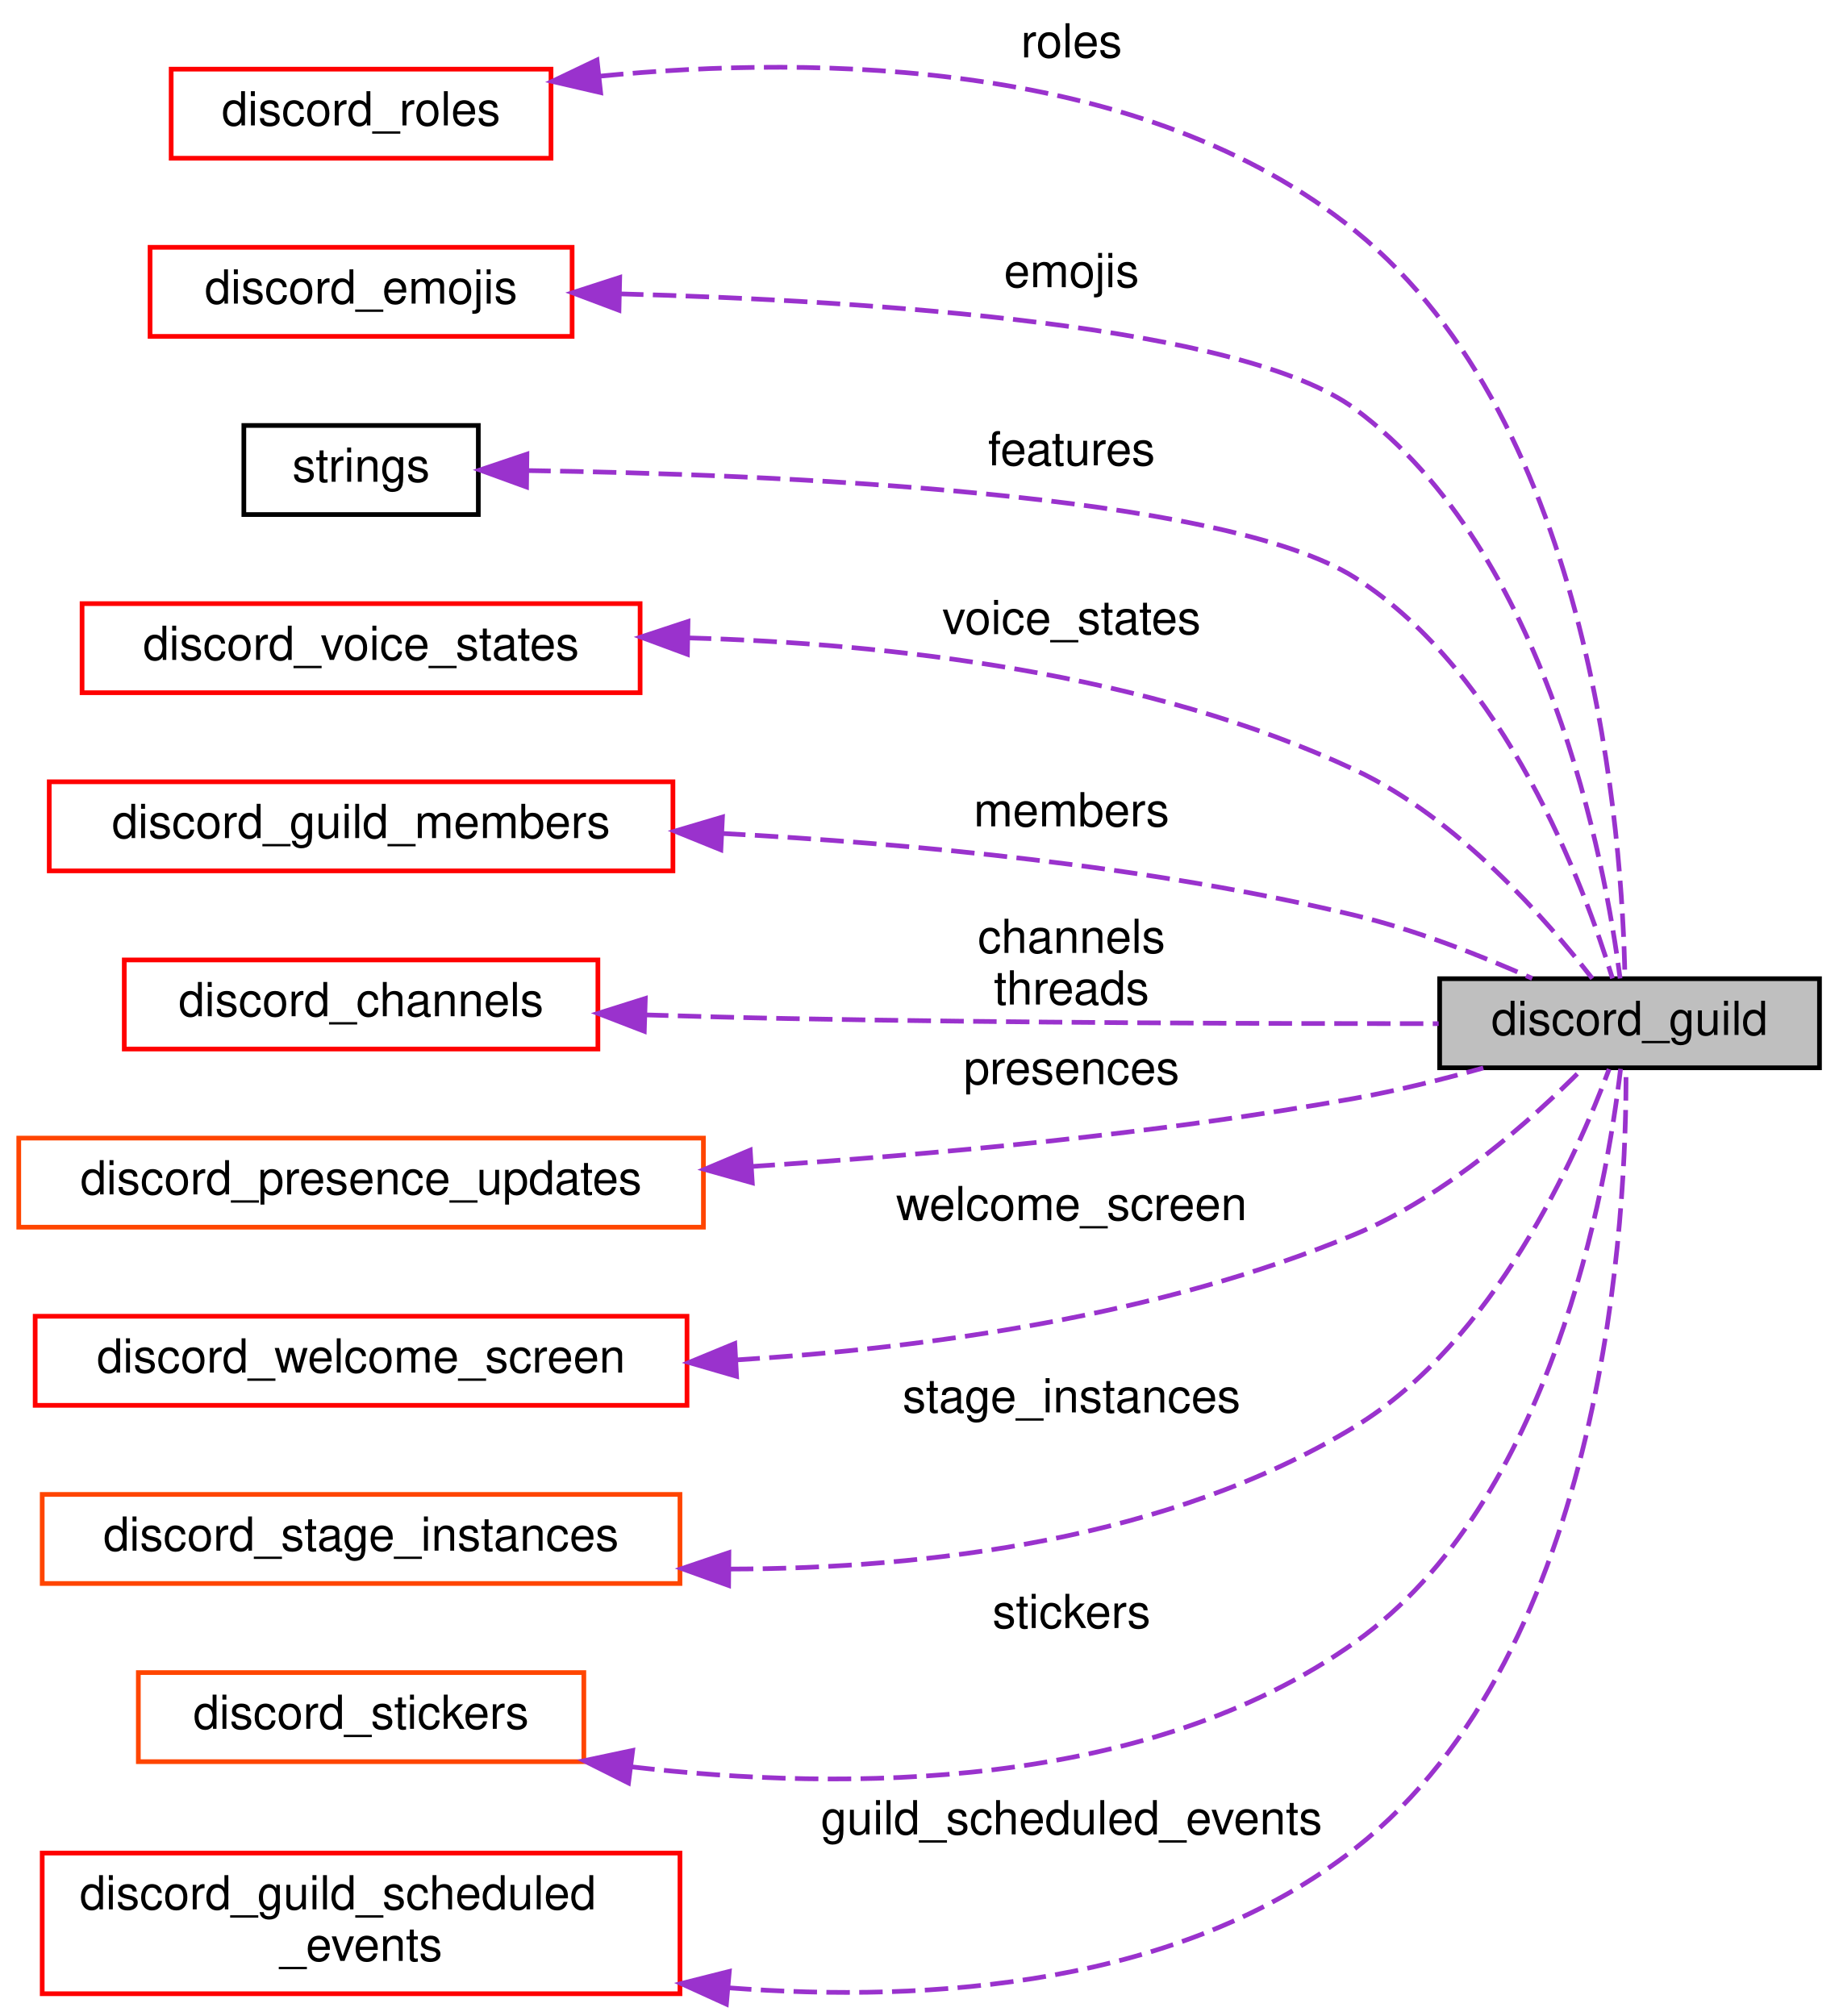
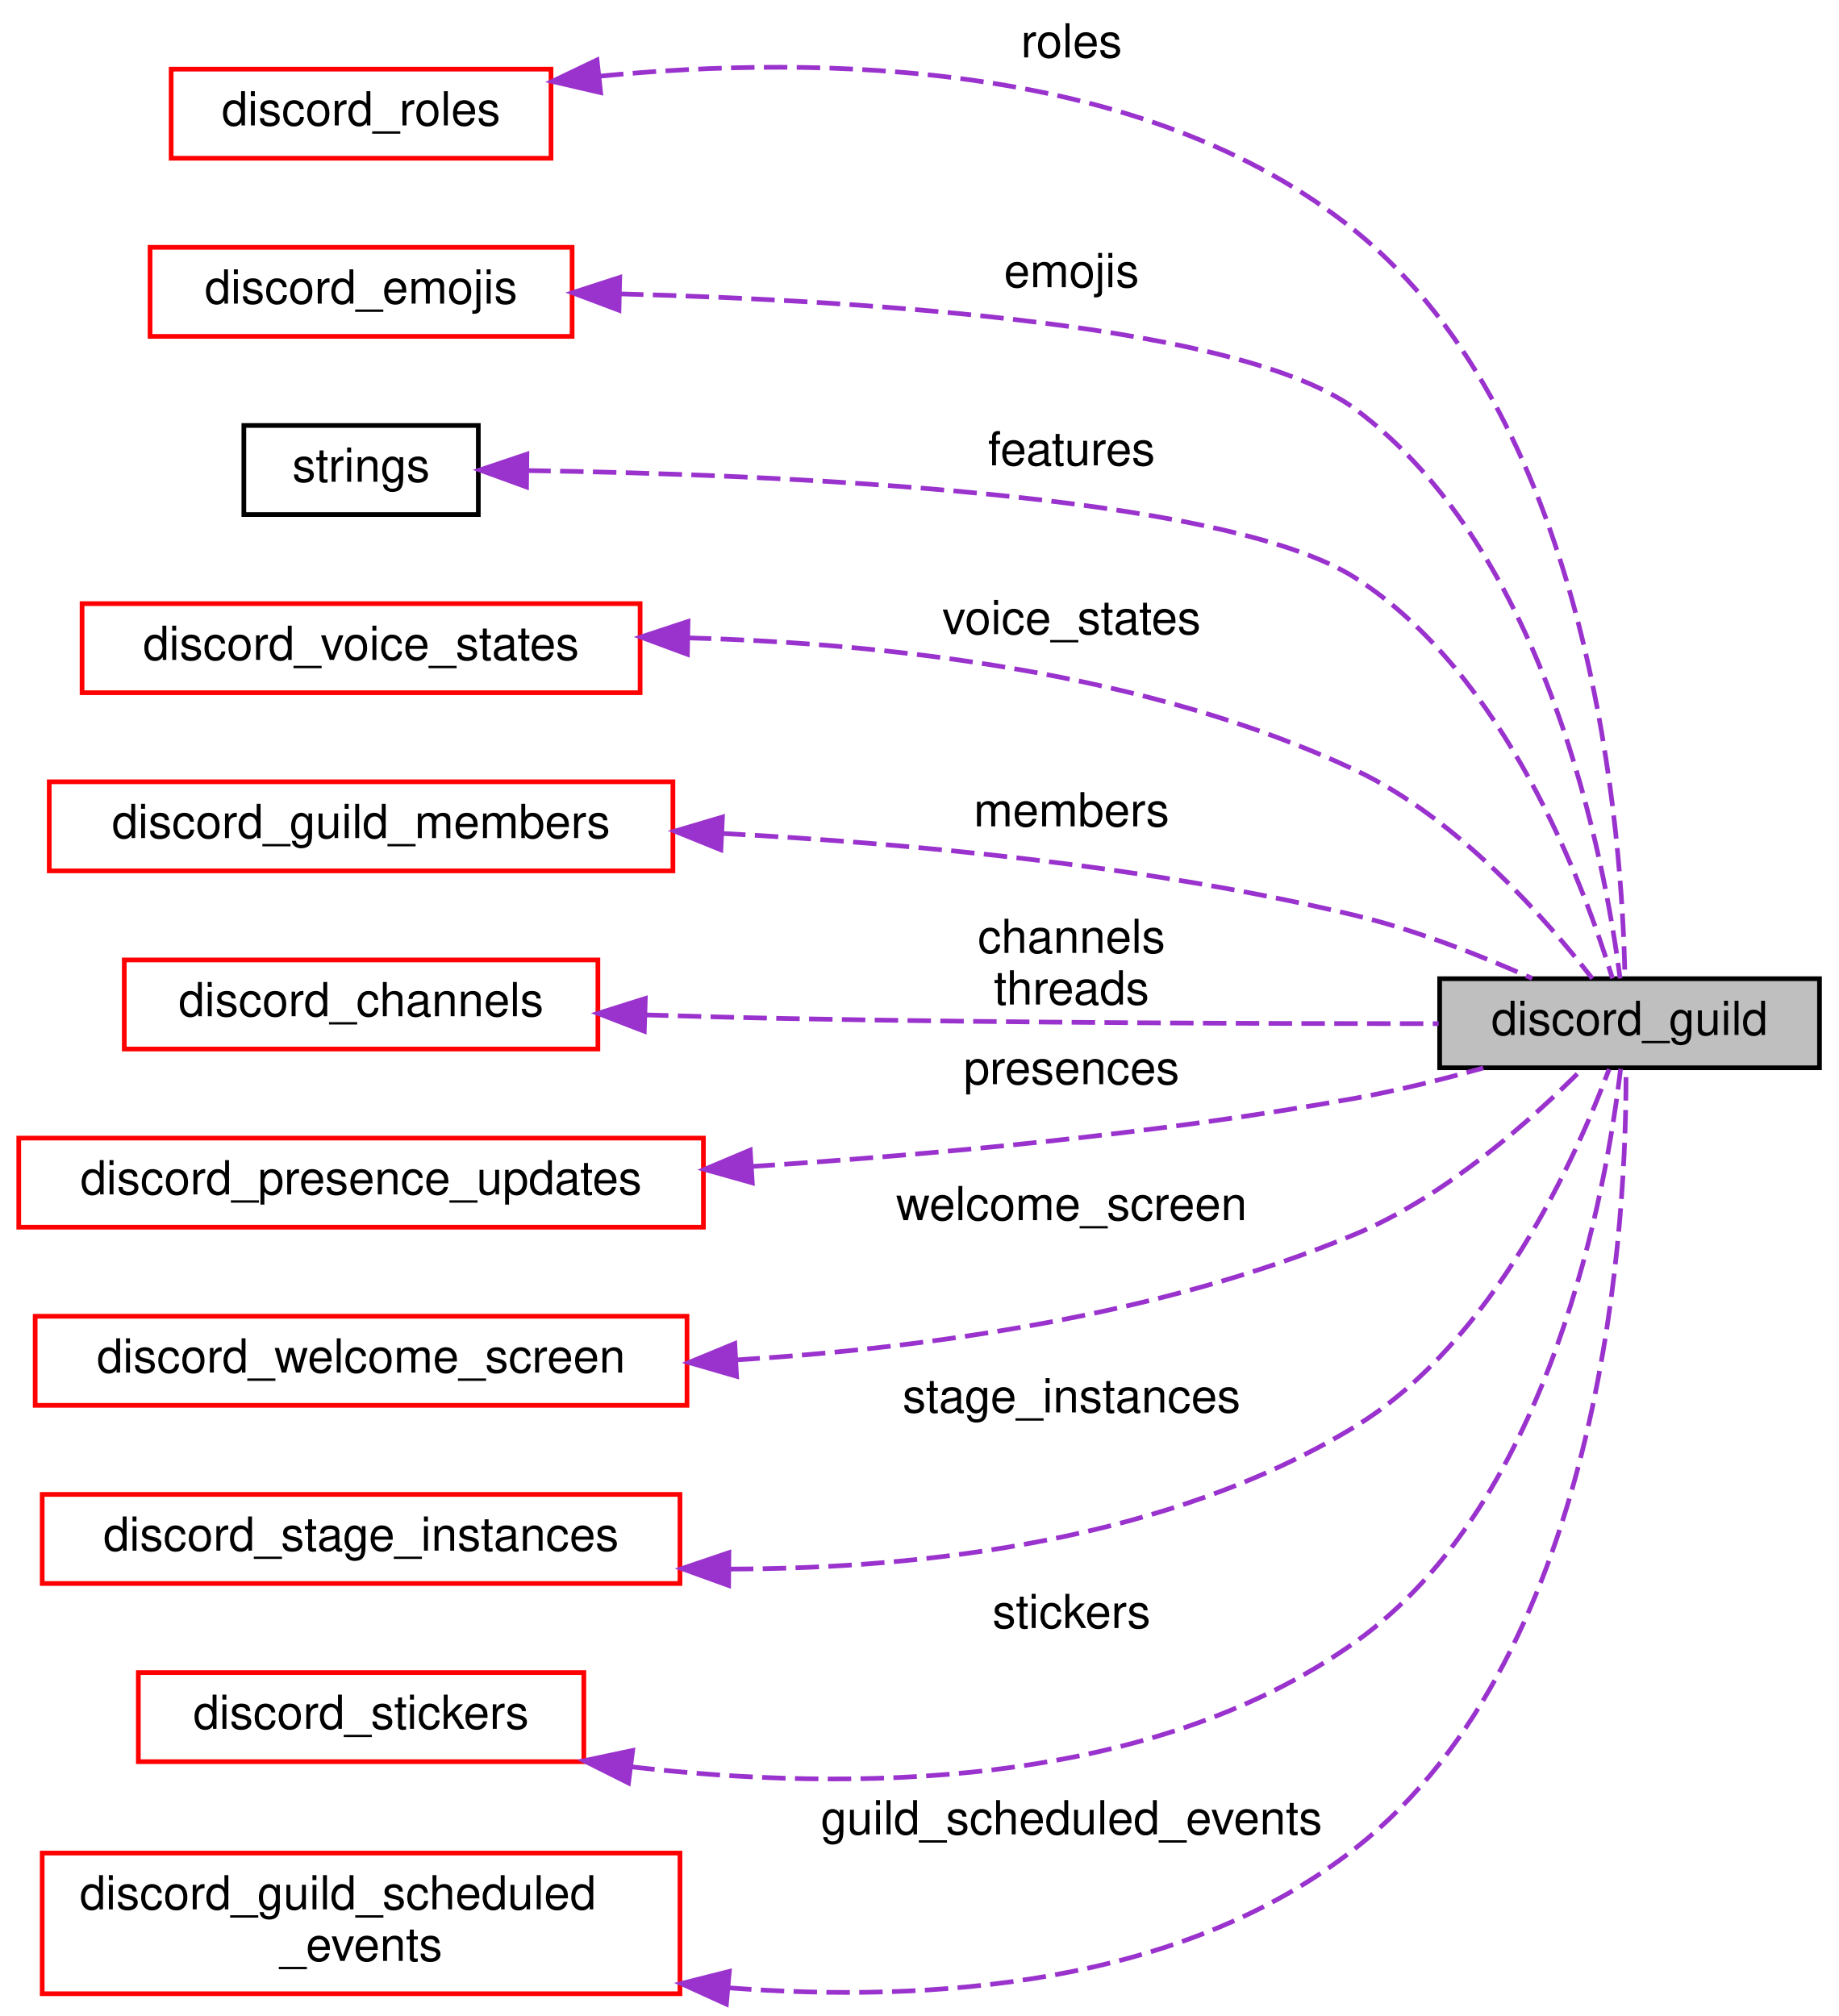
<svg xmlns="http://www.w3.org/2000/svg" xmlns:xlink="http://www.w3.org/1999/xlink" width="392pt" height="430pt" viewBox="0.00 0.00 392.00 429.50">
  <g id="graph0" class="graph" transform="scale(1 1) rotate(0) translate(4 425.5)">
    <g id="node1" class="node">
      <g id="a_node1">
        <a xlink:title=" ">
          <polygon fill="#bfbfbf" stroke="black" points="303,-198 303,-217 384,-217 384,-198 303,-198" />
          <text text-anchor="middle" x="343.5" y="-205" font-family="Helvetica,sans-Serif" font-size="10.00">discord_guild</text>
        </a>
      </g>
    </g>
    <g id="node2" class="node">
      <g id="a_node2">
        <a xlink:href="structdiscord__roles.html" target="_top" xlink:title=" ">
          <polygon fill="none" stroke="red" points="32.5,-392 32.5,-411 113.5,-411 113.5,-392 32.5,-392" />
          <text text-anchor="middle" x="73" y="-399" font-family="Helvetica,sans-Serif" font-size="10.00">discord_roles</text>
        </a>
      </g>
    </g>
    <g id="edge1" class="edge">
      <path fill="none" stroke="#9a32cd" stroke-dasharray="5,2" d="M123.96,-409.51C170.72,-414.08 239.95,-412.96 285,-376.5 336.07,-335.17 341.99,-246.39 342.51,-217.1" />
      <polygon fill="#9a32cd" stroke="#9a32cd" points="124.08,-406 113.75,-408.39 123.31,-412.96 124.08,-406" />
      <text text-anchor="middle" x="224.5" y="-413.5" font-family="Helvetica,sans-Serif" font-size="10.00"> roles</text>
    </g>
    <g id="node3" class="node">
      <g id="a_node3">
        <a xlink:href="structdiscord__emojis.html" target="_top" xlink:title=" ">
          <polygon fill="none" stroke="red" points="28,-354 28,-373 118,-373 118,-354 28,-354" />
          <text text-anchor="middle" x="73" y="-361" font-family="Helvetica,sans-Serif" font-size="10.00">discord_emojis</text>
        </a>
      </g>
    </g>
    <g id="edge2" class="edge">
      <path fill="none" stroke="#9a32cd" stroke-dasharray="5,2" d="M128.22,-363.07C182.37,-361.61 260.91,-356.34 285,-338.5 326.11,-308.04 338.29,-241.78 341.48,-217.05" />
      <polygon fill="#9a32cd" stroke="#9a32cd" points="127.99,-359.58 118.07,-363.31 128.15,-366.57 127.99,-359.58" />
      <text text-anchor="middle" x="224.5" y="-364.5" font-family="Helvetica,sans-Serif" font-size="10.00"> emojis</text>
    </g>
    <g id="node4" class="node">
      <g id="a_node4">
        <a xlink:href="structstrings.html" target="_top" xlink:title=" ">
          <polygon fill="none" stroke="black" points="48,-316 48,-335 98,-335 98,-316 48,-316" />
          <text text-anchor="middle" x="73" y="-323" font-family="Helvetica,sans-Serif" font-size="10.00">strings</text>
        </a>
      </g>
    </g>
    <g id="edge3" class="edge">
      <path fill="none" stroke="#9a32cd" stroke-dasharray="5,2" d="M108.44,-325.38C160.58,-324.61 256.51,-320.66 285,-302.5 317.03,-282.08 333.81,-236.83 339.85,-217.06" />
      <polygon fill="#9a32cd" stroke="#9a32cd" points="108.28,-321.88 98.32,-325.5 108.36,-328.88 108.28,-321.88" />
      <text text-anchor="middle" x="224.5" y="-326.5" font-family="Helvetica,sans-Serif" font-size="10.00"> features</text>
    </g>
    <g id="node5" class="node">
      <g id="a_node5">
        <a xlink:href="structdiscord__voice__states.html" target="_top" xlink:title=" ">
          <polygon fill="none" stroke="red" points="13.5,-278 13.5,-297 132.5,-297 132.5,-278 13.5,-278" />
          <text text-anchor="middle" x="73" y="-285" font-family="Helvetica,sans-Serif" font-size="10.00">discord_voice_states</text>
        </a>
      </g>
    </g>
    <g id="edge4" class="edge">
      <path fill="none" stroke="#9a32cd" stroke-dasharray="5,2" d="M142.68,-289.69C185.46,-288.52 240.6,-282.31 285,-261.5 306.82,-251.27 325.82,-229.58 335.56,-217.03" />
      <polygon fill="#9a32cd" stroke="#9a32cd" points="142.58,-286.19 132.65,-289.87 142.71,-293.19 142.58,-286.19" />
      <text text-anchor="middle" x="224.5" y="-290.5" font-family="Helvetica,sans-Serif" font-size="10.00"> voice_states</text>
    </g>
    <g id="node6" class="node">
      <g id="a_node6">
        <a xlink:href="structdiscord__guild__members.html" target="_top" xlink:title=" ">
          <polygon fill="none" stroke="red" points="6.5,-240 6.5,-259 139.5,-259 139.5,-240 6.5,-240" />
          <text text-anchor="middle" x="73" y="-247" font-family="Helvetica,sans-Serif" font-size="10.00">discord_guild_members</text>
        </a>
      </g>
    </g>
    <g id="edge5" class="edge">
      <path fill="none" stroke="#9a32cd" stroke-dasharray="5,2" d="M149.98,-247.98C190.52,-245.84 240.98,-241.05 285,-230.5 297.97,-227.39 311.86,-221.9 322.74,-217.06" />
      <polygon fill="#9a32cd" stroke="#9a32cd" points="149.72,-244.49 139.9,-248.47 150.06,-251.48 149.72,-244.49" />
      <text text-anchor="middle" x="224.5" y="-249.5" font-family="Helvetica,sans-Serif" font-size="10.00"> members</text>
    </g>
    <g id="node7" class="node">
      <g id="a_node7">
        <a xlink:href="structdiscord__channels.html" target="_top" xlink:title=" ">
          <polygon fill="none" stroke="red" points="22.5,-202 22.5,-221 123.5,-221 123.5,-202 22.5,-202" />
          <text text-anchor="middle" x="73" y="-209" font-family="Helvetica,sans-Serif" font-size="10.00">discord_channels</text>
        </a>
      </g>
    </g>
    <g id="edge6" class="edge">
      <path fill="none" stroke="#9a32cd" stroke-dasharray="5,2" d="M133.54,-209.28C143.7,-208.97 154.15,-208.69 164,-208.5 211.72,-207.57 266.62,-207.4 302.79,-207.41" />
      <polygon fill="#9a32cd" stroke="#9a32cd" points="133.39,-205.79 123.51,-209.6 133.61,-212.78 133.39,-205.79" />
      <text text-anchor="middle" x="224.5" y="-222.5" font-family="Helvetica,sans-Serif" font-size="10.00"> channels</text>
      <text text-anchor="middle" x="224.5" y="-211.5" font-family="Helvetica,sans-Serif" font-size="10.00">threads</text>
    </g>
    <g id="node8" class="node">
      <g id="a_node8">
        <a xlink:href="structdiscord__presence__updates.html" target="_top" xlink:title=" ">
-           <polygon fill="none" stroke="orangered" points="0,-164 0,-183 146,-183 146,-164 0,-164" />
+           <polygon fill="none" stroke="red" points="0,-164 0,-183 146,-183 146,-164 0,-164" />
          <text text-anchor="middle" x="73" y="-171" font-family="Helvetica,sans-Serif" font-size="10.00">discord_presence_updates</text>
        </a>
      </g>
    </g>
    <g id="edge7" class="edge">
      <path fill="none" stroke="#9a32cd" stroke-dasharray="5,2" d="M156.26,-176.95C195.47,-179.51 242.89,-183.91 285,-191.5 293.97,-193.12 303.57,-195.51 312.31,-197.96" />
      <polygon fill="#9a32cd" stroke="#9a32cd" points="156.42,-173.46 146.22,-176.33 155.98,-180.44 156.42,-173.46" />
      <text text-anchor="middle" x="224.5" y="-194.5" font-family="Helvetica,sans-Serif" font-size="10.00"> presences</text>
    </g>
    <g id="node9" class="node">
      <g id="a_node9">
        <a xlink:href="structdiscord__welcome__screen.html" target="_top" xlink:title=" ">
          <polygon fill="none" stroke="red" points="3.5,-126 3.5,-145 142.5,-145 142.5,-126 3.5,-126" />
          <text text-anchor="middle" x="73" y="-133" font-family="Helvetica,sans-Serif" font-size="10.00">discord_welcome_screen</text>
        </a>
      </g>
    </g>
    <g id="edge8" class="edge">
      <path fill="none" stroke="#9a32cd" stroke-dasharray="5,2" d="M153.05,-135.69C193.81,-138.22 243.53,-145.18 285,-162.5 304.42,-170.61 322.83,-187.12 333.38,-197.73" />
      <polygon fill="#9a32cd" stroke="#9a32cd" points="153.07,-132.19 142.9,-135.14 152.69,-139.18 153.07,-132.19" />
      <text text-anchor="middle" x="224.5" y="-165.5" font-family="Helvetica,sans-Serif" font-size="10.00"> welcome_screen</text>
    </g>
    <g id="node10" class="node">
      <g id="a_node10">
        <a xlink:href="structdiscord__stage__instances.html" target="_top" xlink:title=" ">
-           <polygon fill="none" stroke="orangered" points="5,-88 5,-107 141,-107 141,-88 5,-88" />
+           <polygon fill="none" stroke="red" points="5,-88 5,-107 141,-107 141,-88 5,-88" />
          <text text-anchor="middle" x="73" y="-95" font-family="Helvetica,sans-Serif" font-size="10.00">discord_stage_instances</text>
        </a>
      </g>
    </g>
    <g id="edge9" class="edge">
      <path fill="none" stroke="#9a32cd" stroke-dasharray="5,2" d="M151.65,-91.08C193.89,-91.17 245.45,-97.39 285,-121.5 314.6,-139.54 332.25,-179.26 339.14,-197.72" />
      <polygon fill="#9a32cd" stroke="#9a32cd" points="151.37,-87.58 141.4,-91.18 151.43,-94.58 151.37,-87.58" />
      <text text-anchor="middle" x="224.5" y="-124.5" font-family="Helvetica,sans-Serif" font-size="10.00"> stage_instances</text>
    </g>
    <g id="node11" class="node">
      <g id="a_node11">
        <a xlink:href="structdiscord__stickers.html" target="_top" xlink:title=" ">
-           <polygon fill="none" stroke="orangered" points="25.5,-50 25.5,-69 120.5,-69 120.5,-50 25.5,-50" />
+           <polygon fill="none" stroke="red" points="25.5,-50 25.5,-69 120.5,-69 120.5,-50 25.5,-50" />
          <text text-anchor="middle" x="73" y="-57" font-family="Helvetica,sans-Serif" font-size="10.00">discord_stickers</text>
        </a>
      </g>
    </g>
    <g id="edge10" class="edge">
      <path fill="none" stroke="#9a32cd" stroke-dasharray="5,2" d="M130.62,-48.9C176.44,-43.57 240.46,-43.85 285,-75.5 326.97,-105.33 338.63,-172.62 341.58,-197.77" />
      <polygon fill="#9a32cd" stroke="#9a32cd" points="130.02,-45.45 120.55,-50.2 130.91,-52.39 130.02,-45.45" />
      <text text-anchor="middle" x="224.5" y="-78.5" font-family="Helvetica,sans-Serif" font-size="10.00"> stickers</text>
    </g>
    <g id="node12" class="node">
      <g id="a_node12">
        <a xlink:href="structdiscord__guild__scheduled__events.html" target="_top" xlink:title=" ">
          <polygon fill="none" stroke="red" points="5,-0.5 5,-30.5 141,-30.5 141,-0.5 5,-0.5" />
          <text text-anchor="start" x="13" y="-18.5" font-family="Helvetica,sans-Serif" font-size="10.00">discord_guild_scheduled</text>
          <text text-anchor="middle" x="73" y="-7.5" font-family="Helvetica,sans-Serif" font-size="10.00">_events</text>
        </a>
      </g>
    </g>
    <g id="edge11" class="edge">
      <path fill="none" stroke="#9a32cd" stroke-dasharray="5,2" d="M151.25,-1.77C194.85,1.56 247.86,-2.36 285,-31.5 338.86,-73.77 342.9,-167.54 342.74,-197.85" />
      <polygon fill="#9a32cd" stroke="#9a32cd" points="150.9,1.72 141.25,-2.67 151.52,-5.26 150.9,1.72" />
      <text text-anchor="middle" x="224.5" y="-34.5" font-family="Helvetica,sans-Serif" font-size="10.00"> guild_scheduled_events</text>
    </g>
  </g>
</svg>
